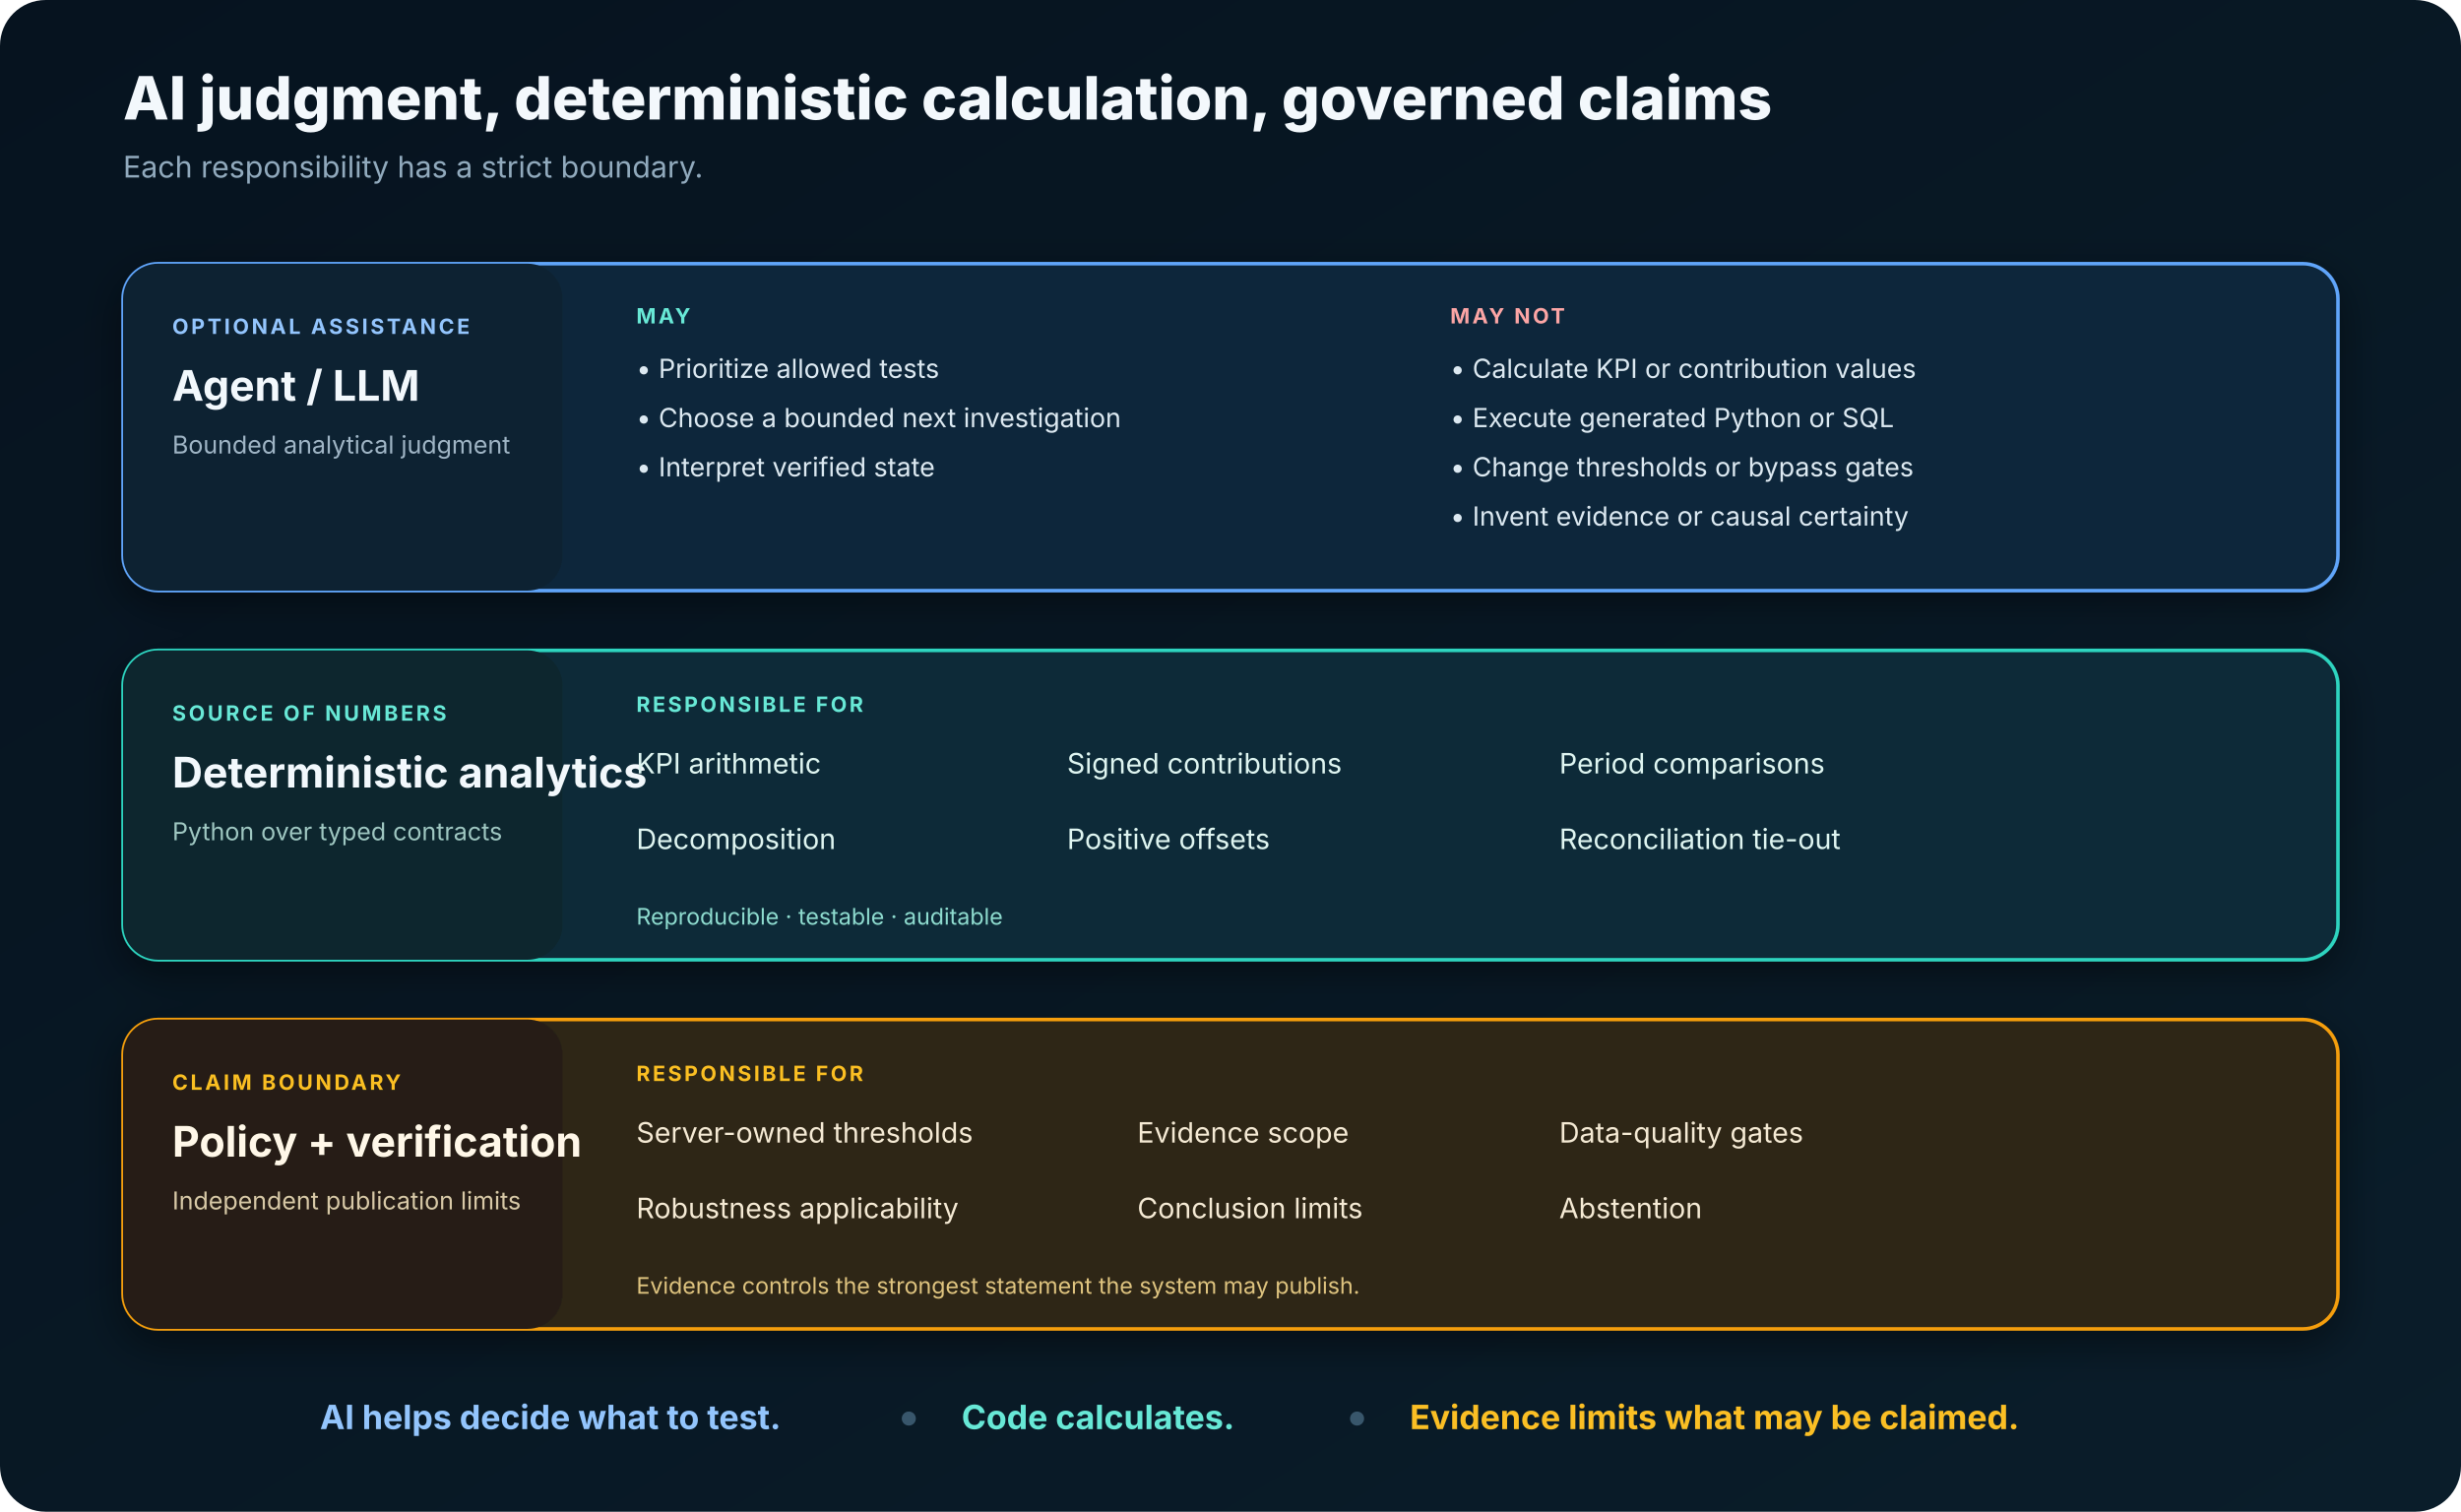
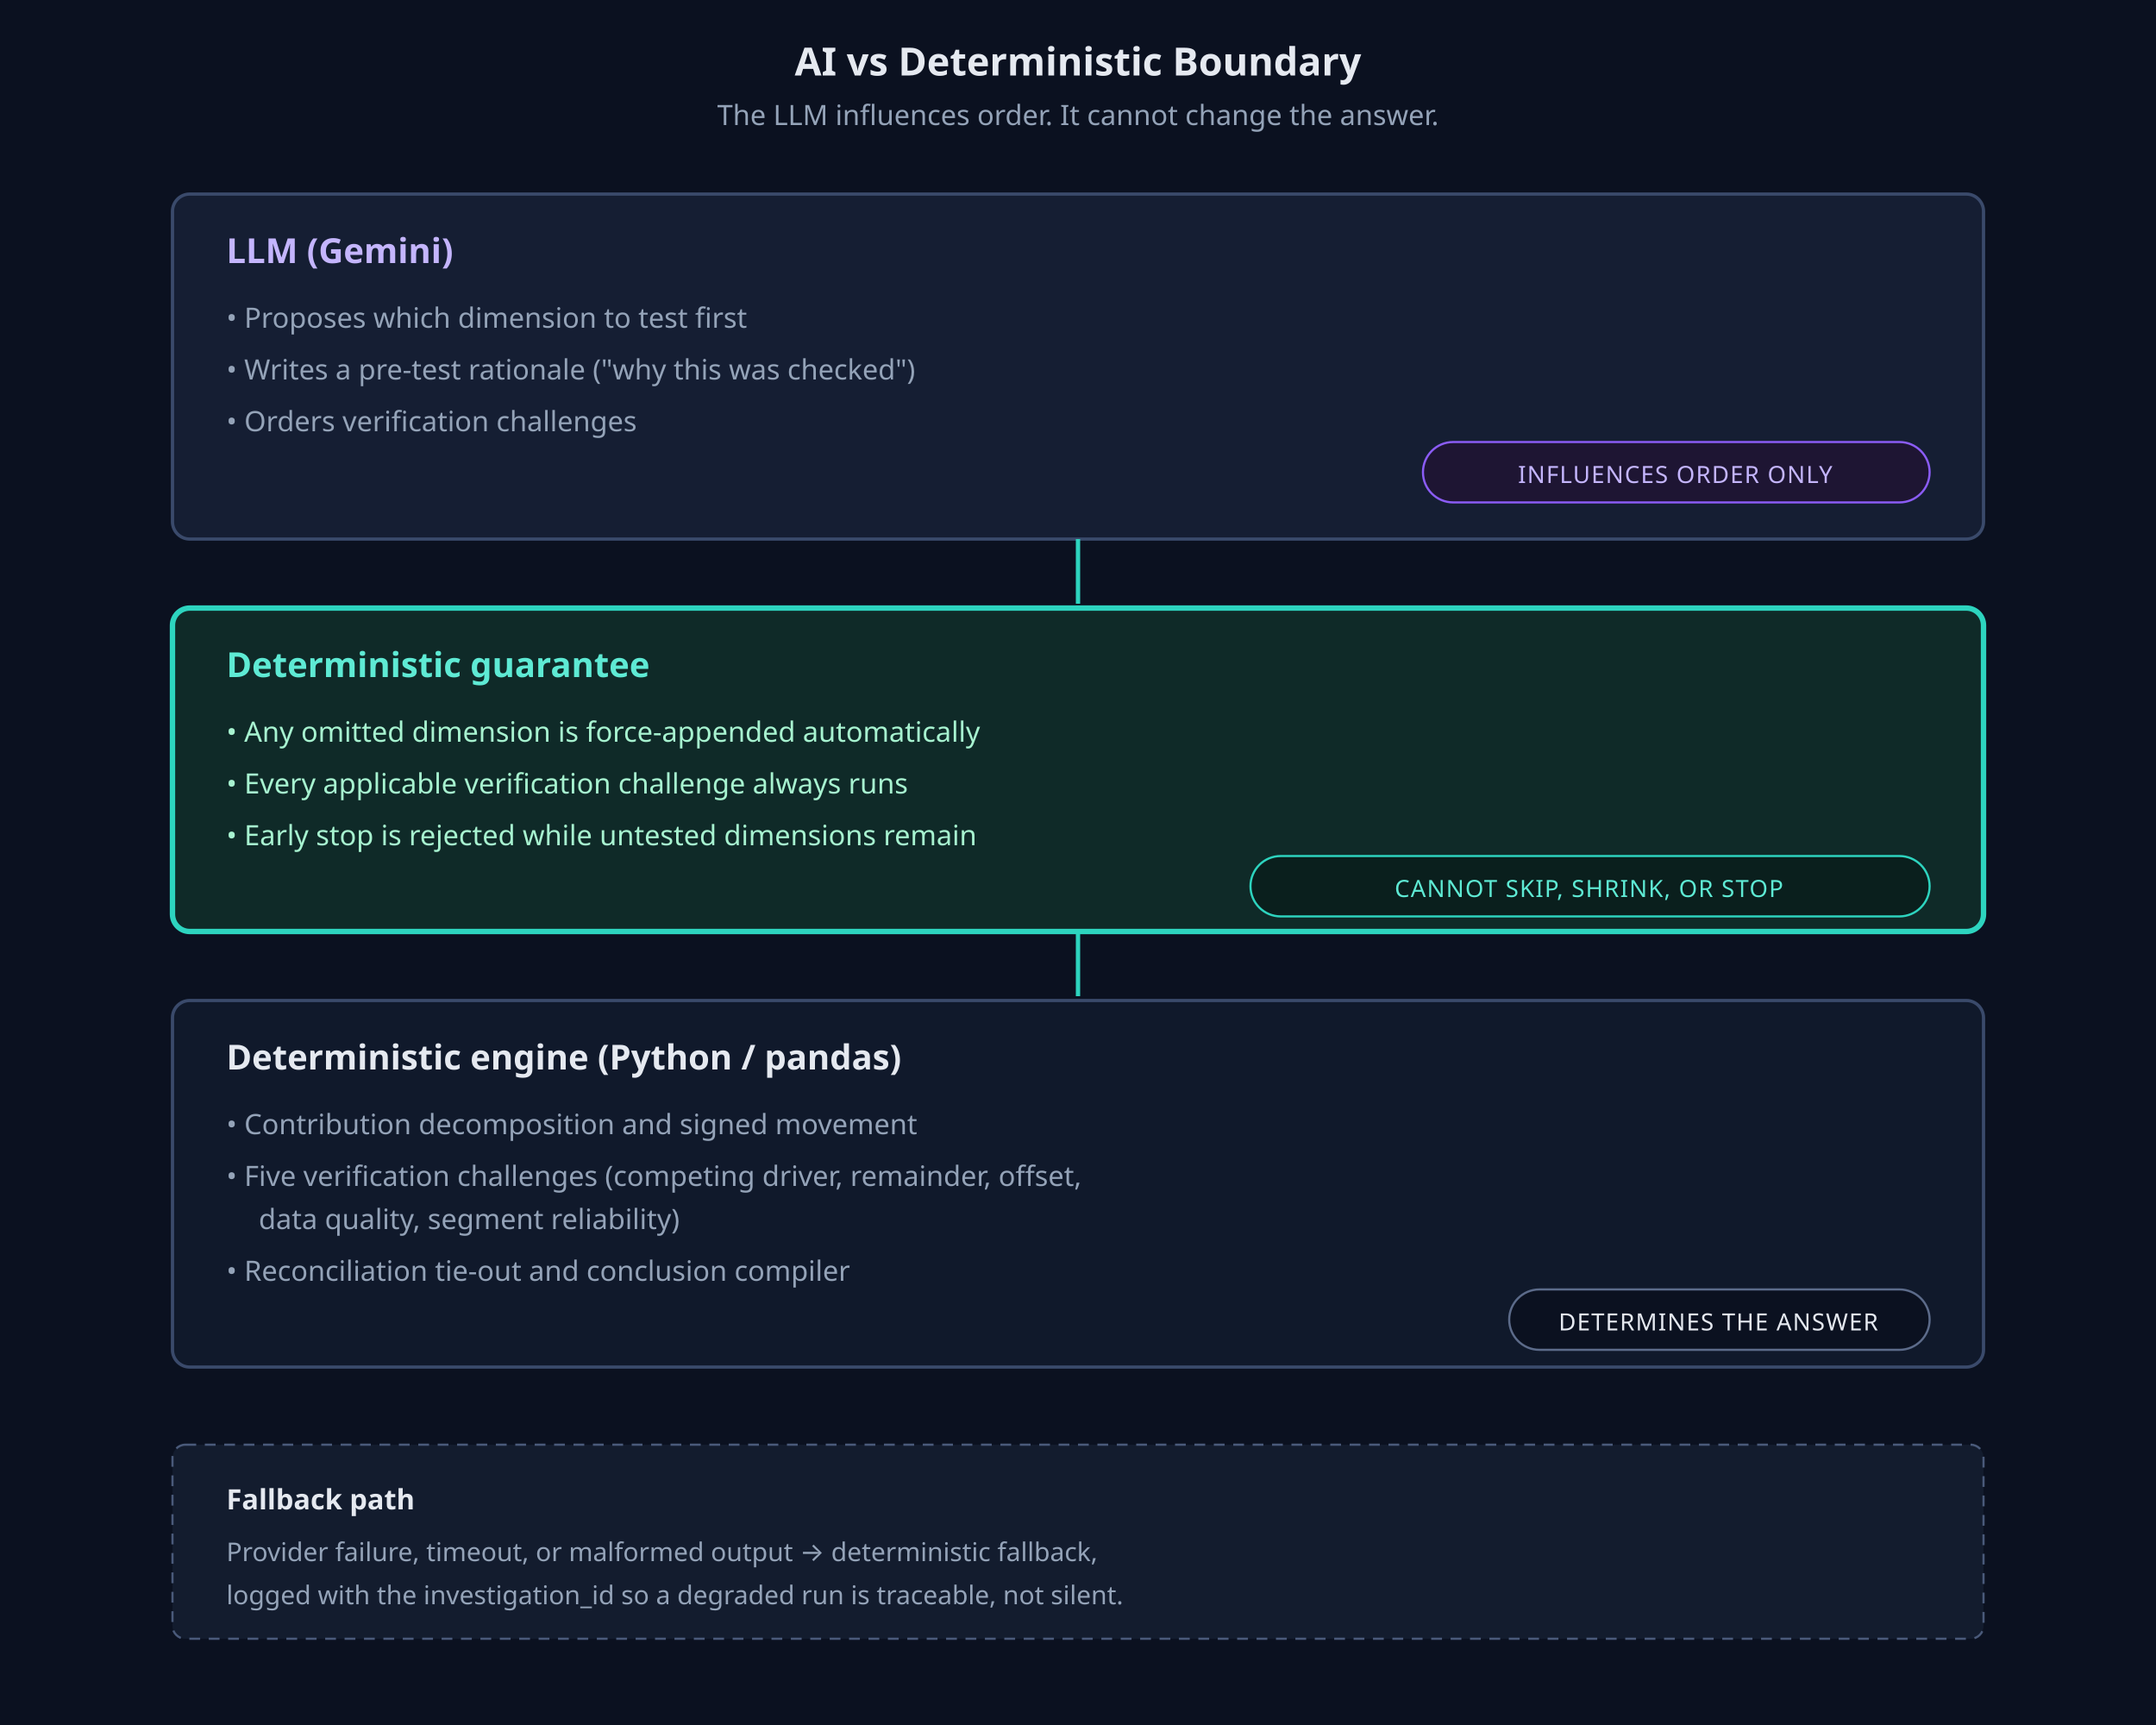
- <svg xmlns="http://www.w3.org/2000/svg" width="1400" height="860" viewBox="0 0 1400 860" role="img" aria-labelledby="title desc">
-   <defs>
-     <linearGradient id="bg" x1="0" y1="0" x2="1" y2="1">
-       <stop stop-color="#06131f" />
-       <stop offset="1" stop-color="#0a1d2a" />
-     </linearGradient>
-     <filter id="shadow" x="-20%" y="-20%" width="140%" height="140%">
-       <feDropShadow dx="0" dy="8" stdDeviation="12" flood-color="#02070c" flood-opacity="0.45" />
-     </filter>
-   </defs>
-   <rect width="1400" height="860" rx="26" fill="url(#bg)" />
-   <text x="70" y="68" fill="#f3f8fc" font-family="Inter, Segoe UI, Arial, sans-serif" font-size="34" font-weight="760">AI judgment, deterministic calculation, governed claims</text>
-   <text x="70" y="101" fill="#91aabd" font-family="Inter, Segoe UI, Arial, sans-serif" font-size="17">Each responsibility has a strict boundary.</text>
-   <g font-family="Inter, Segoe UI, Arial, sans-serif" filter="url(#shadow)">
-     <g transform="translate(70 150)">
-       <rect width="1260" height="186" rx="20" fill="#10283a" stroke="#60a5fa" stroke-width="2" />
-       <rect width="250" height="186" rx="20" fill="#0e2233" />
-       <text x="28" y="40" fill="#93c5fd" font-size="12" font-weight="700" letter-spacing="1.5">OPTIONAL ASSISTANCE</text>
-       <text x="28" y="78" fill="#f2f8fc" font-size="24" font-weight="700">Agent / LLM</text>
-       <text x="28" y="108" fill="#9fb5c5" font-size="14">Bounded analytical judgment</text>
-       <g transform="translate(292 34)">
-         <text fill="#67e8d6" font-size="12" font-weight="700" letter-spacing="1.4">MAY</text>
-         <text y="31" fill="#dce9f2" font-size="15">• Prioritize allowed tests</text>
-         <text y="59" fill="#dce9f2" font-size="15">• Choose a bounded next investigation</text>
-         <text y="87" fill="#dce9f2" font-size="15">• Interpret verified state</text>
-       </g>
-       <g transform="translate(755 34)">
-         <text fill="#fca5a5" font-size="12" font-weight="700" letter-spacing="1.4">MAY NOT</text>
-         <text y="31" fill="#dce9f2" font-size="15">• Calculate KPI or contribution values</text>
-         <text y="59" fill="#dce9f2" font-size="15">• Execute generated Python or SQL</text>
-         <text y="87" fill="#dce9f2" font-size="15">• Change thresholds or bypass gates</text>
-         <text y="115" fill="#dce9f2" font-size="15">• Invent evidence or causal certainty</text>
-       </g>
-     </g>
-     <g transform="translate(70 370)">
-       <rect width="1260" height="176" rx="20" fill="#0d2c38" stroke="#2dd4bf" stroke-width="2" />
-       <rect width="250" height="176" rx="20" fill="#0b252e" />
-       <text x="28" y="40" fill="#67e8d6" font-size="12" font-weight="700" letter-spacing="1.5">SOURCE OF NUMBERS</text>
-       <text x="28" y="78" fill="#f2f8fc" font-size="24" font-weight="700">Deterministic analytics</text>
-       <text x="28" y="108" fill="#9fc7c1" font-size="14">Python over typed contracts</text>
-       <g transform="translate(292 35)">
-         <text fill="#67e8d6" font-size="12" font-weight="700" letter-spacing="1.4">RESPONSIBLE FOR</text>
-         <text y="35" fill="#dff5f1" font-size="16">KPI arithmetic</text>
-         <text x="245" y="35" fill="#dff5f1" font-size="16">Signed contributions</text>
-         <text x="525" y="35" fill="#dff5f1" font-size="16">Period comparisons</text>
-         <text y="78" fill="#dff5f1" font-size="16">Decomposition</text>
-         <text x="245" y="78" fill="#dff5f1" font-size="16">Positive offsets</text>
-         <text x="525" y="78" fill="#dff5f1" font-size="16">Reconciliation tie-out</text>
-         <text y="121" fill="#8edbcf" font-size="13">Reproducible · testable · auditable</text>
-       </g>
-     </g>
-     <g transform="translate(70 580)">
-       <rect width="1260" height="176" rx="20" fill="#2d2516" stroke="#f59e0b" stroke-width="2" />
-       <rect width="250" height="176" rx="20" fill="#251f14" />
-       <text x="28" y="40" fill="#fbbf24" font-size="12" font-weight="700" letter-spacing="1.5">CLAIM BOUNDARY</text>
-       <text x="28" y="78" fill="#fff7e8" font-size="24" font-weight="700">Policy + verification</text>
-       <text x="28" y="108" fill="#d8c8a7" font-size="14">Independent publication limits</text>
-       <g transform="translate(292 35)">
-         <text fill="#fbbf24" font-size="12" font-weight="700" letter-spacing="1.4">RESPONSIBLE FOR</text>
-         <text y="35" fill="#f5ead4" font-size="16">Server-owned thresholds</text>
-         <text x="285" y="35" fill="#f5ead4" font-size="16">Evidence scope</text>
-         <text x="525" y="35" fill="#f5ead4" font-size="16">Data-quality gates</text>
-         <text y="78" fill="#f5ead4" font-size="16">Robustness applicability</text>
-         <text x="285" y="78" fill="#f5ead4" font-size="16">Conclusion limits</text>
-         <text x="525" y="78" fill="#f5ead4" font-size="16">Abstention</text>
-         <text y="121" fill="#dfc47f" font-size="13">Evidence controls the strongest statement the system may publish.</text>
-       </g>
-     </g>
-   </g>
-   <g transform="translate(182 790)" font-family="Inter, Segoe UI, Arial, sans-serif">
-     <text x="0" y="23" fill="#93c5fd" font-size="19" font-weight="700">AI helps decide what to test.</text>
-     <circle cx="335" cy="17" r="4" fill="#38566b" />
-     <text x="365" y="23" fill="#67e8d6" font-size="19" font-weight="700">Code calculates.</text>
-     <circle cx="590" cy="17" r="4" fill="#38566b" />
-     <text x="620" y="23" fill="#fbbf24" font-size="19" font-weight="700">Evidence limits what may be claimed.</text>
-   </g>
+ <svg xmlns="http://www.w3.org/2000/svg" viewBox="0 0 1000 800">
+   <rect x="0" y="0" width="1000" height="800" fill="#0B1120" />
+   <text x="500" y="35" text-anchor="middle" font-family="Segoe UI, -apple-system, sans-serif" font-size="18" font-weight="600" fill="#E5E9F0">AI vs Deterministic Boundary</text>
+   <text x="500" y="58" text-anchor="middle" font-family="Segoe UI, -apple-system, sans-serif" font-size="13" fill="#94A3B8">The LLM influences order. It cannot change the answer.</text>
+   <rect x="80" y="90" width="840" height="160" rx="8" fill="#151E33" stroke="#3A4A6B" stroke-width="1.5" />
+   <text x="105" y="122" font-family="Segoe UI, -apple-system, sans-serif" font-size="16" font-weight="600" fill="#C4B5FD">LLM (Gemini)</text>
+   <text x="105" y="152" font-family="Segoe UI, -apple-system, sans-serif" font-size="13" fill="#94A3B8">• Proposes which dimension to test first</text>
+   <text x="105" y="176" font-family="Segoe UI, -apple-system, sans-serif" font-size="13" fill="#94A3B8">• Writes a pre-test rationale ("why this was checked")</text>
+   <text x="105" y="200" font-family="Segoe UI, -apple-system, sans-serif" font-size="13" fill="#94A3B8">• Orders verification challenges</text>
+   <rect x="660" y="205" width="235" height="28" rx="14" fill="#1E1533" stroke="#8B5CF6" />
+   <text x="777" y="224" text-anchor="middle" font-family="Segoe UI, -apple-system, sans-serif" font-size="11" letter-spacing="0.5" fill="#C4B5FD">INFLUENCES ORDER ONLY</text>
+   <line x1="500" y1="250" x2="500" y2="280" stroke="#2DD4BF" stroke-width="2" />
+   <rect x="80" y="282" width="840" height="150" rx="8" fill="#0F2A28" stroke="#2DD4BF" stroke-width="2.5" />
+   <text x="105" y="314" font-family="Segoe UI, -apple-system, sans-serif" font-size="16" font-weight="600" fill="#5EEAD4">Deterministic guarantee</text>
+   <text x="105" y="344" font-family="Segoe UI, -apple-system, sans-serif" font-size="13" fill="#A7F3D0">• Any omitted dimension is force-appended automatically</text>
+   <text x="105" y="368" font-family="Segoe UI, -apple-system, sans-serif" font-size="13" fill="#A7F3D0">• Every applicable verification challenge always runs</text>
+   <text x="105" y="392" font-family="Segoe UI, -apple-system, sans-serif" font-size="13" fill="#A7F3D0">• Early stop is rejected while untested dimensions remain</text>
+   <rect x="580" y="397" width="315" height="28" rx="14" fill="#0A1F1D" stroke="#2DD4BF" />
+   <text x="737" y="416" text-anchor="middle" font-family="Segoe UI, -apple-system, sans-serif" font-size="11" letter-spacing="0.5" fill="#5EEAD4">CANNOT SKIP, SHRINK, OR STOP</text>
+   <line x1="500" y1="432" x2="500" y2="462" stroke="#2DD4BF" stroke-width="2" />
+   <rect x="80" y="464" width="840" height="170" rx="8" fill="#10192B" stroke="#3A4A6B" stroke-width="1.5" />
+   <text x="105" y="496" font-family="Segoe UI, -apple-system, sans-serif" font-size="16" font-weight="600" fill="#E5E9F0">Deterministic engine (Python / pandas)</text>
+   <text x="105" y="526" font-family="Segoe UI, -apple-system, sans-serif" font-size="13" fill="#94A3B8">• Contribution decomposition and signed movement</text>
+   <text x="105" y="550" font-family="Segoe UI, -apple-system, sans-serif" font-size="13" fill="#94A3B8">• Five verification challenges (competing driver, remainder, offset,</text>
+   <text x="120" y="570" font-family="Segoe UI, -apple-system, sans-serif" font-size="13" fill="#94A3B8">data quality, segment reliability)</text>
+   <text x="105" y="594" font-family="Segoe UI, -apple-system, sans-serif" font-size="13" fill="#94A3B8">• Reconciliation tie-out and conclusion compiler</text>
+   <rect x="700" y="598" width="195" height="28" rx="14" fill="#0B1120" stroke="#5C6B8A" />
+   <text x="797" y="617" text-anchor="middle" font-family="Segoe UI, -apple-system, sans-serif" font-size="11" letter-spacing="0.5" fill="#E5E9F0">DETERMINES THE ANSWER</text>
+   <rect x="80" y="670" width="840" height="90" rx="6" fill="#131C2E" stroke="#4A5A7A" stroke-width="1" stroke-dasharray="5 4" />
+   <text x="105" y="700" font-family="Segoe UI, -apple-system, sans-serif" font-size="13" font-weight="600" fill="#E5E9F0">Fallback path</text>
+   <text x="105" y="724" font-family="Segoe UI, -apple-system, sans-serif" font-size="12" fill="#94A3B8">Provider failure, timeout, or malformed output → deterministic fallback,</text>
+   <text x="105" y="744" font-family="Segoe UI, -apple-system, sans-serif" font-size="12" fill="#94A3B8">logged with the investigation_id so a degraded run is traceable, not silent.</text>
</svg>
